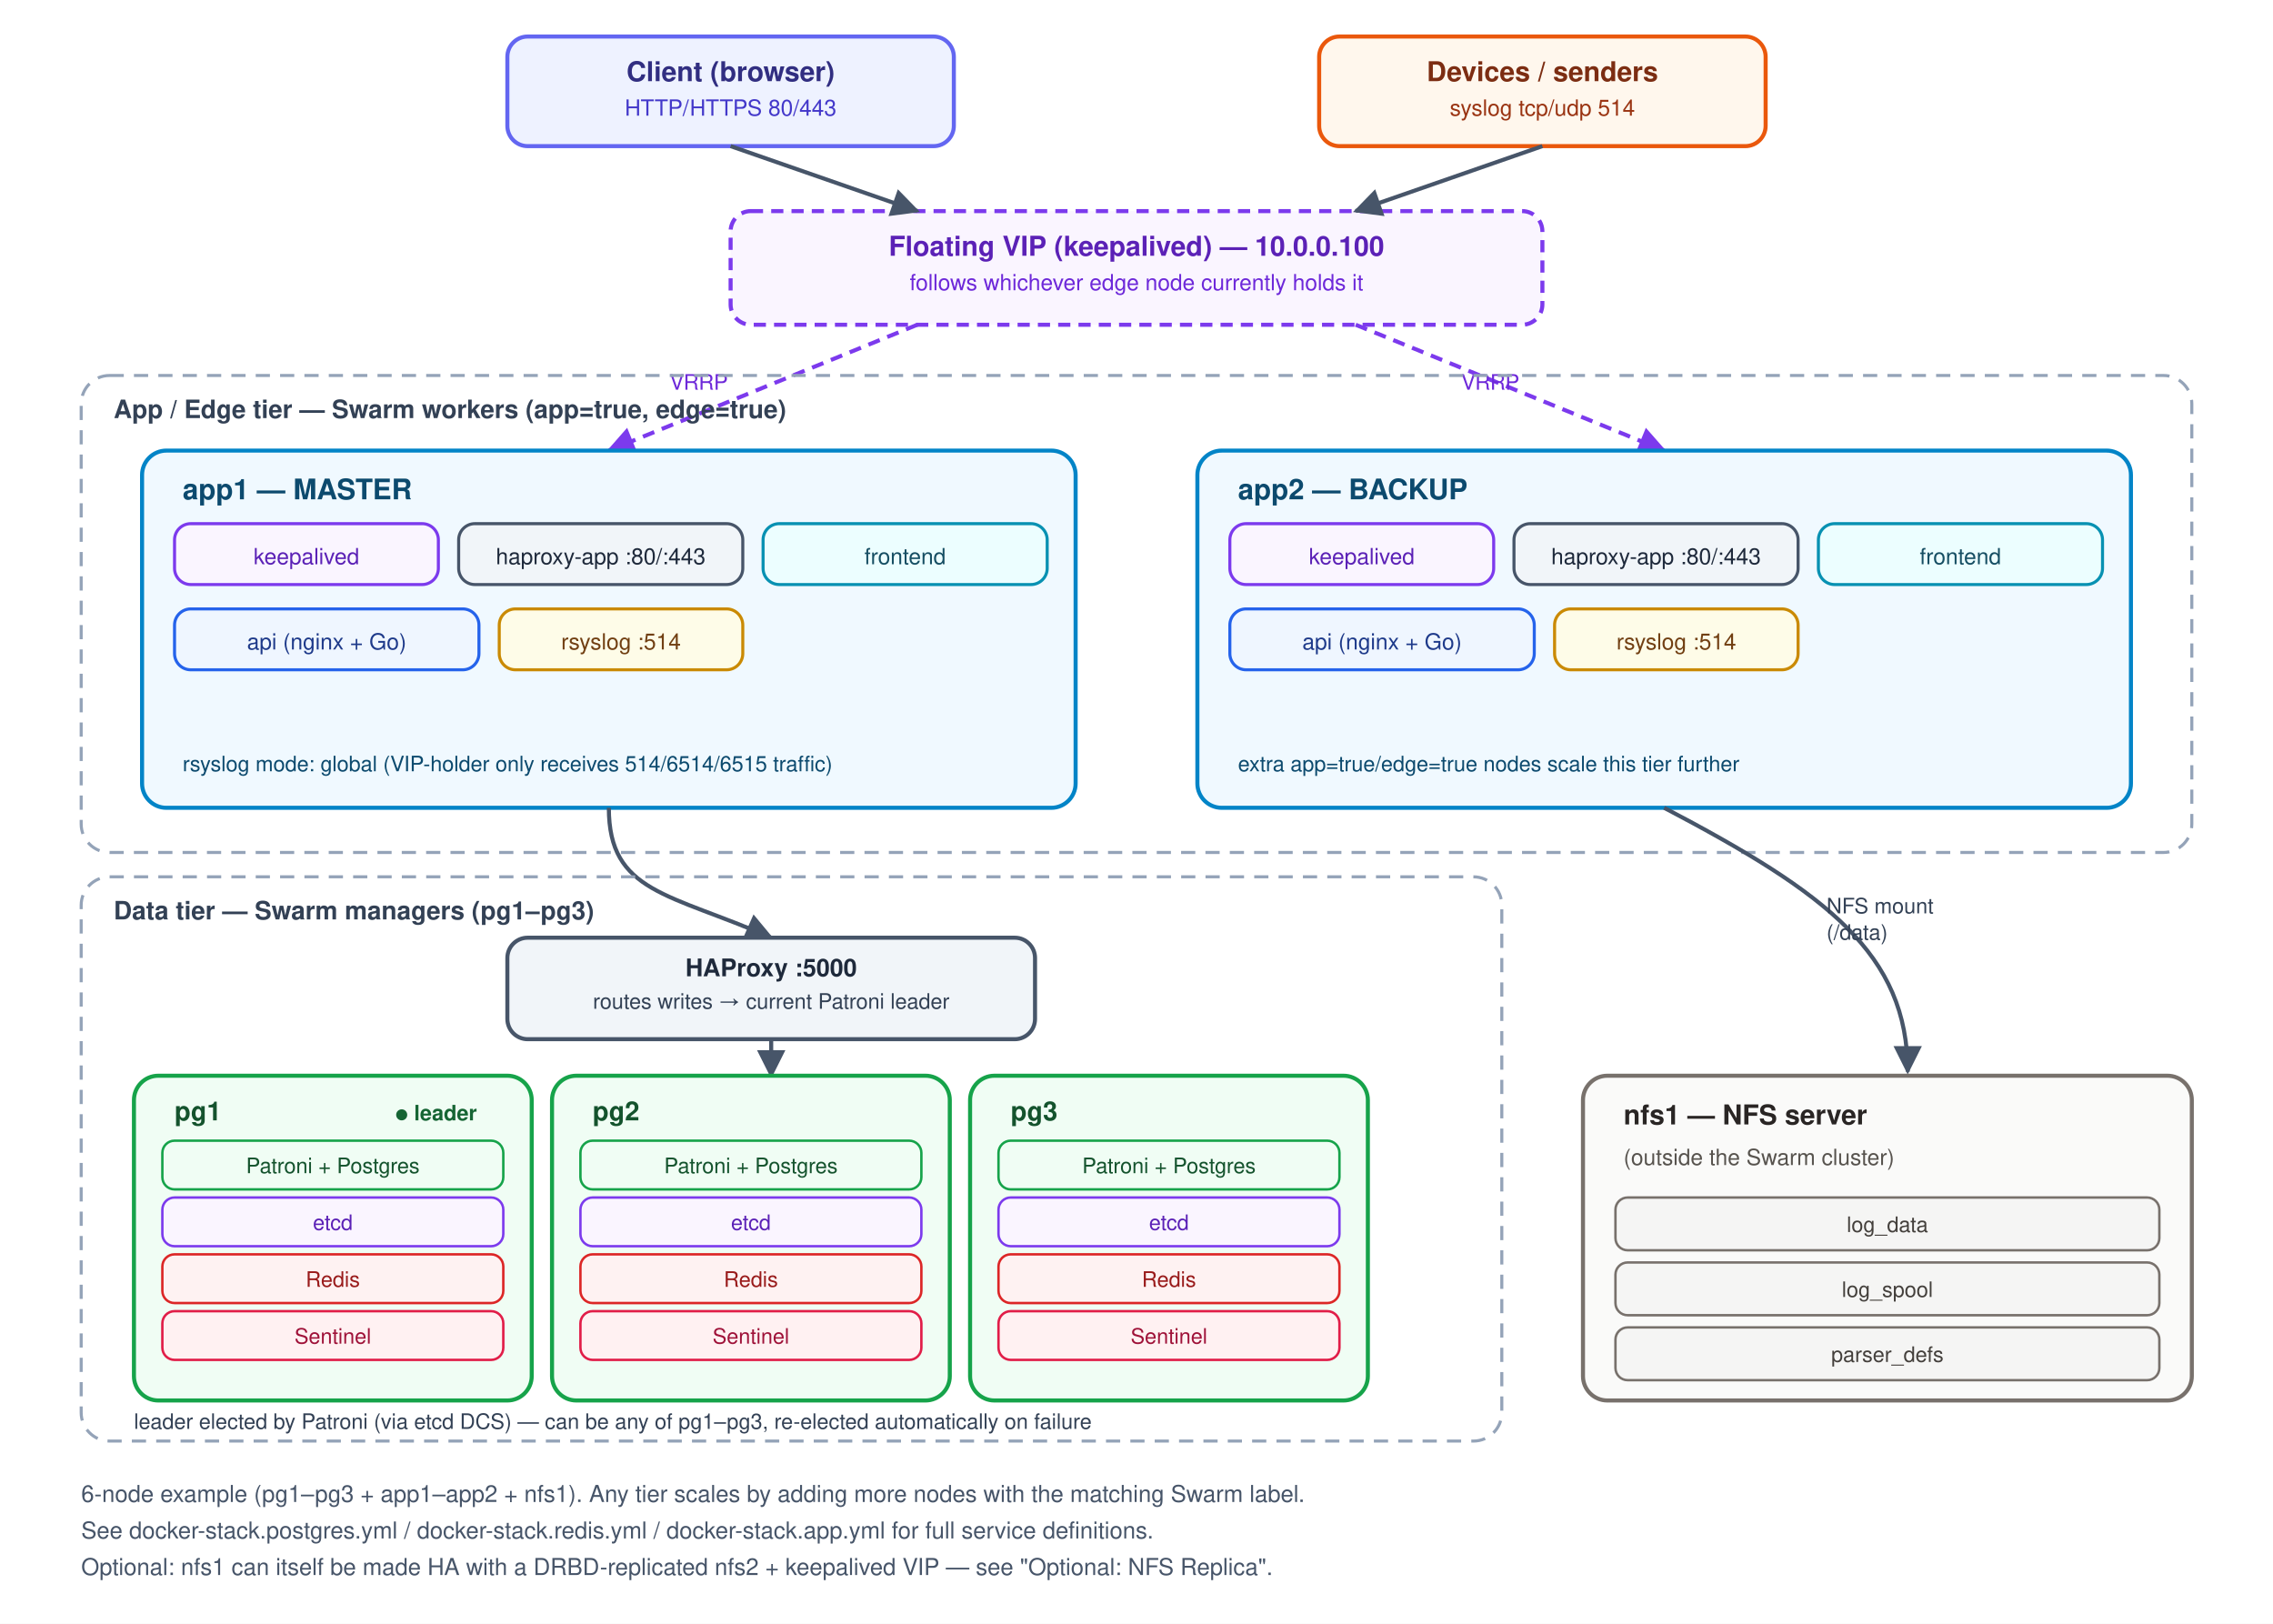
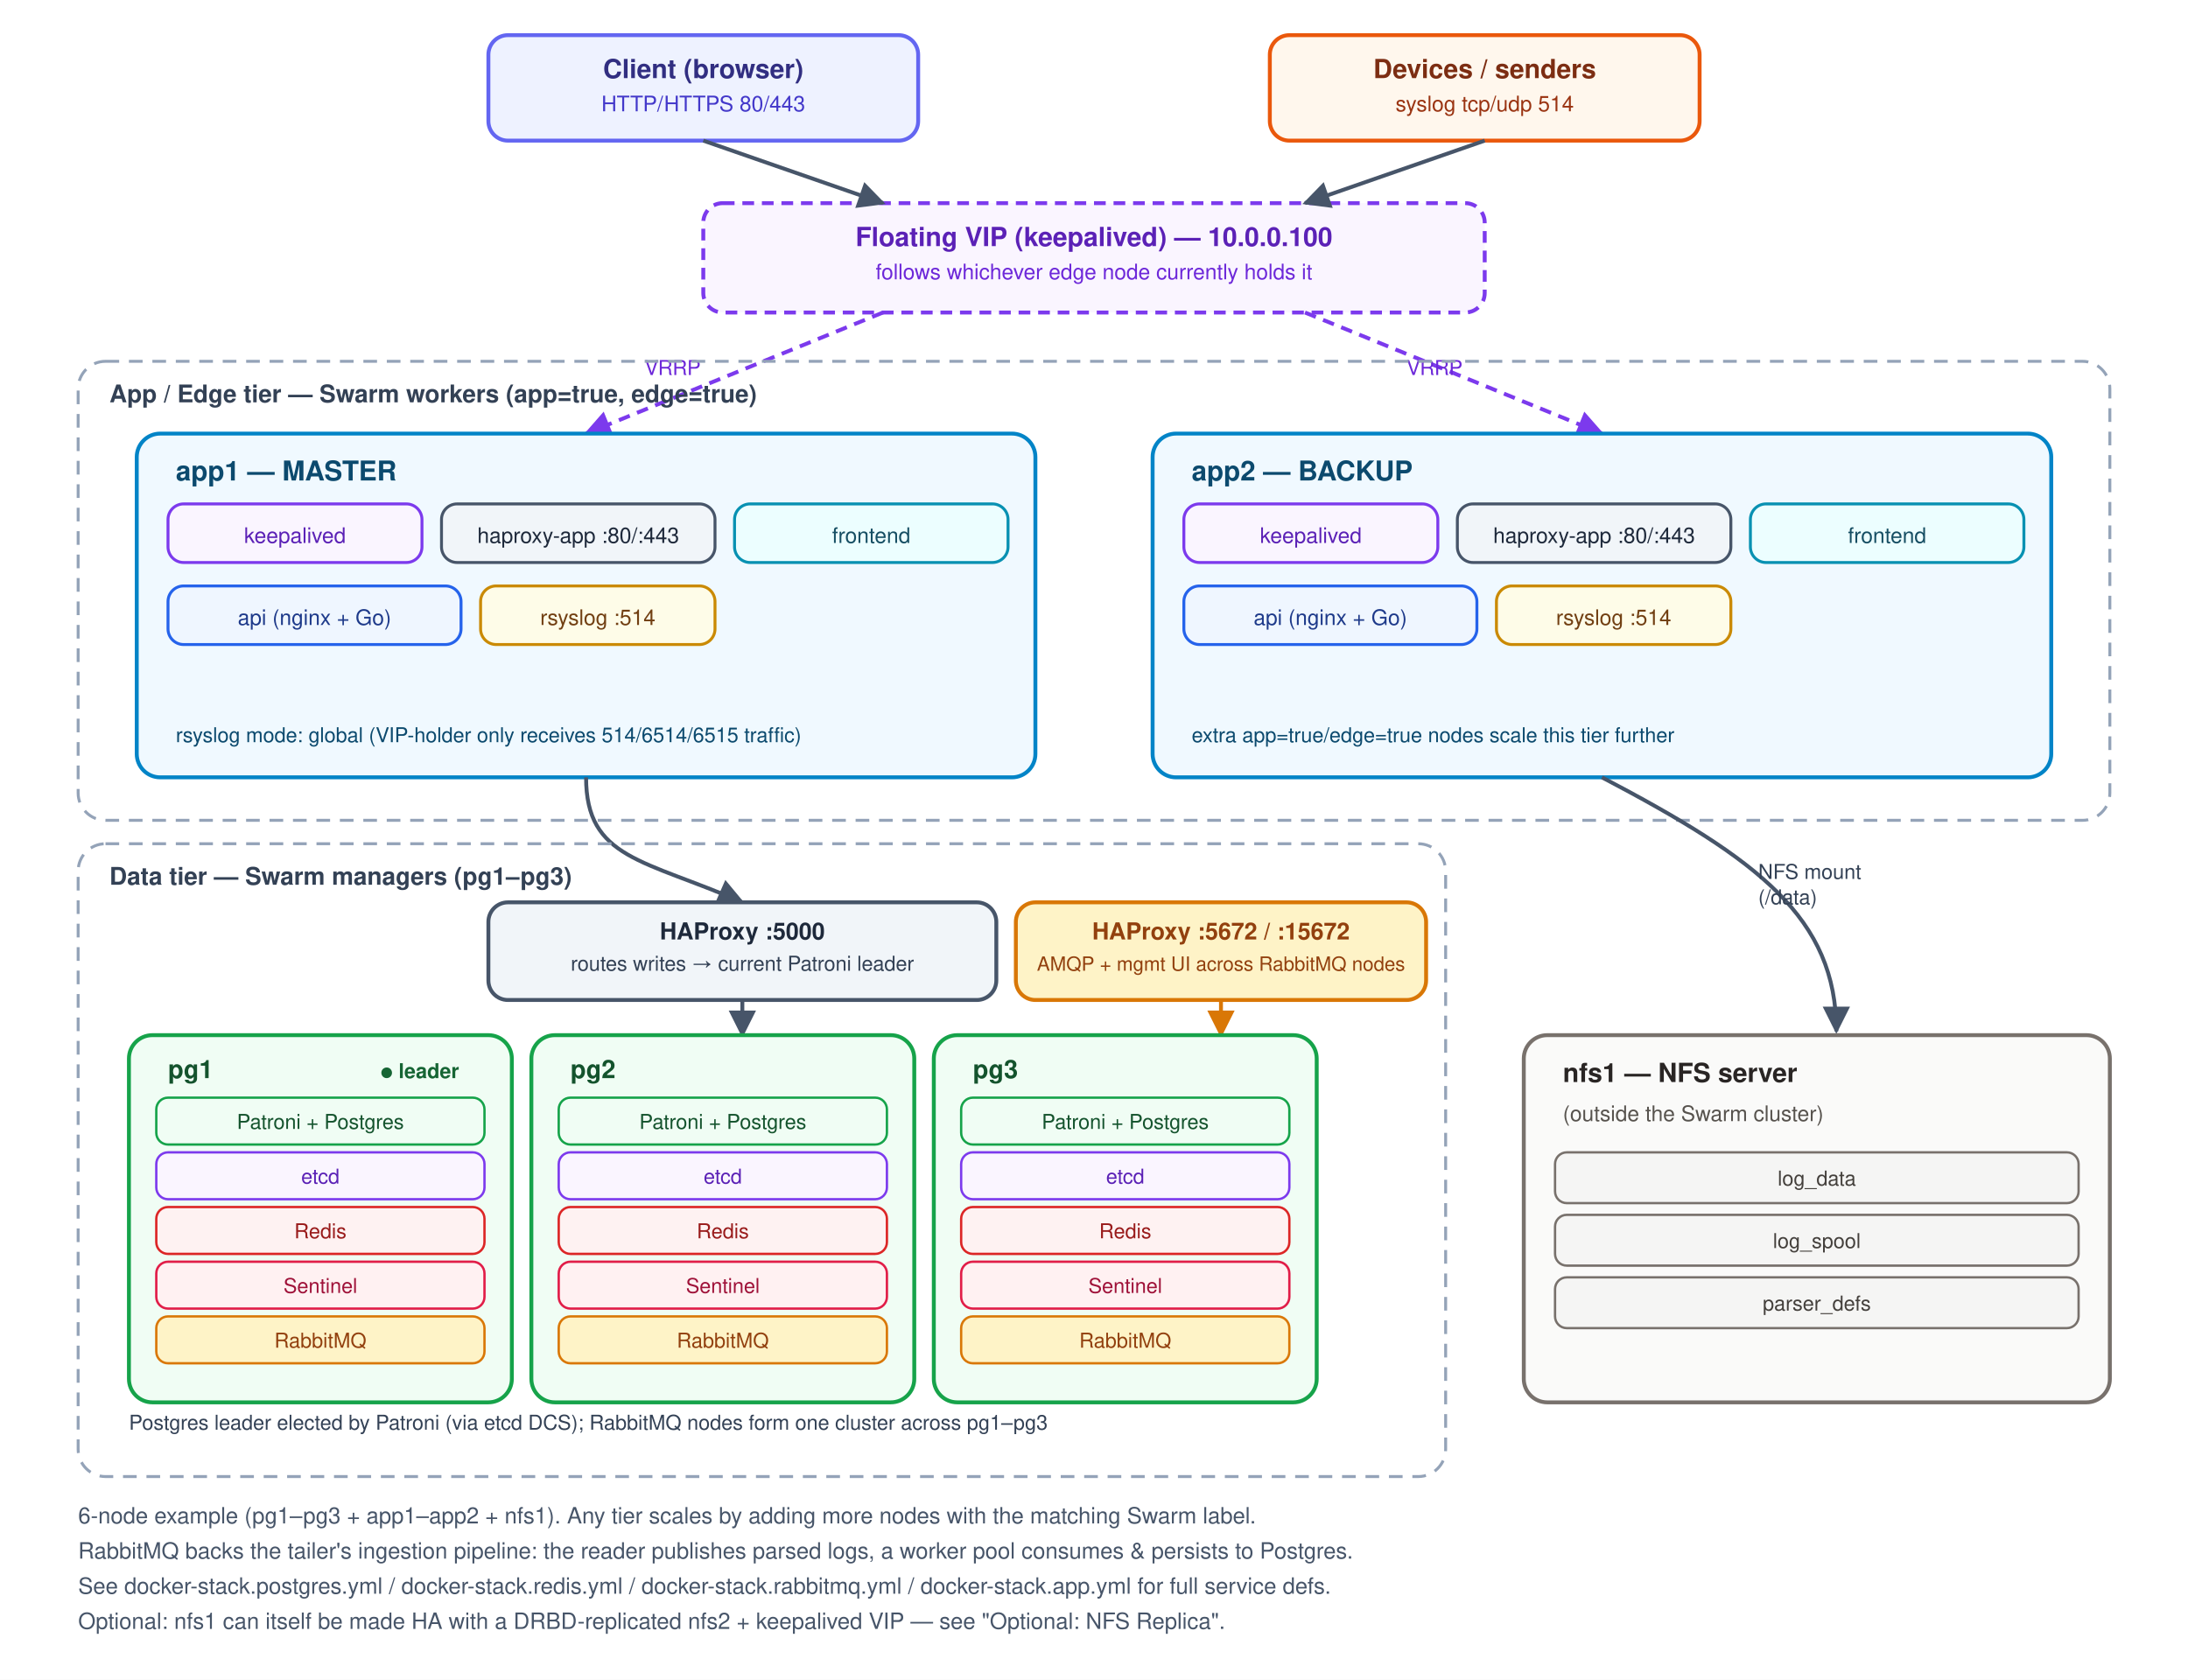
- <svg xmlns="http://www.w3.org/2000/svg" viewBox="0 0 1120 800" font-family="'Segoe UI', Helvetica, Arial, sans-serif">
+ <svg xmlns="http://www.w3.org/2000/svg" viewBox="0 0 1120 860" font-family="'Segoe UI', Helvetica, Arial, sans-serif">
  <defs>
    <marker id="arrow" viewBox="0 0 10 10" refX="9" refY="5" markerWidth="7" markerHeight="7" orient="auto-start-reverse">
      <path d="M0,0 L10,5 L0,10 z" fill="#475569" />
    </marker>
    <marker id="arrowDash" viewBox="0 0 10 10" refX="9" refY="5" markerWidth="7" markerHeight="7" orient="auto-start-reverse">
      <path d="M0,0 L10,5 L0,10 z" fill="#7c3aed" />
    </marker>
+     <marker id="arrowAmber" viewBox="0 0 10 10" refX="9" refY="5" markerWidth="7" markerHeight="7" orient="auto-start-reverse">
+       <path d="M0,0 L10,5 L0,10 z" fill="#d97706" />
+     </marker>
  </defs>
-   <rect x="0" y="0" width="1120" height="800" fill="#ffffff" />
+   <rect x="0" y="0" width="1120" height="860" fill="#ffffff" />
  <rect x="250" y="18" width="220" height="54" rx="10" fill="#eef2ff" stroke="#6366f1" stroke-width="2" />
  <text x="360" y="40" text-anchor="middle" font-size="13.5" font-weight="600" fill="#312e81">Client (browser)</text>
  <text x="360" y="57" text-anchor="middle" font-size="11" fill="#4338ca">HTTP/HTTPS 80/443</text>
  <rect x="650" y="18" width="220" height="54" rx="10" fill="#fff7ed" stroke="#ea580c" stroke-width="2" />
  <text x="760" y="40" text-anchor="middle" font-size="13.5" font-weight="600" fill="#7c2d12">Devices / senders</text>
  <text x="760" y="57" text-anchor="middle" font-size="11" fill="#9a3412">syslog tcp/udp 514</text>
  <rect x="360" y="104" width="400" height="56" rx="10" fill="#faf5ff" stroke="#7c3aed" stroke-width="2" stroke-dasharray="6,4" />
  <text x="560" y="126" text-anchor="middle" font-size="13.5" font-weight="600" fill="#5b21b6">Floating VIP (keepalived) — 10.0.0.100</text>
  <text x="560" y="143" text-anchor="middle" font-size="11" fill="#6d28d9">follows whichever edge node currently holds it</text>
  <line x1="360" y1="72" x2="452" y2="104" stroke="#475569" stroke-width="2" marker-end="url(#arrow)" />
  <line x1="760" y1="72" x2="668" y2="104" stroke="#475569" stroke-width="2" marker-end="url(#arrow)" />
  <line x1="452" y1="160" x2="300" y2="222" stroke="#7c3aed" stroke-width="2" stroke-dasharray="6,4" marker-end="url(#arrowDash)" />
  <text x="330" y="192" font-size="10.5" fill="#6d28d9">VRRP</text>
  <line x1="668" y1="160" x2="820" y2="222" stroke="#7c3aed" stroke-width="2" stroke-dasharray="6,4" marker-end="url(#arrowDash)" />
  <text x="720" y="192" font-size="10.5" fill="#6d28d9">VRRP</text>
  <rect x="40" y="185" width="1040" height="235" rx="14" fill="none" stroke="#94a3b8" stroke-width="1.5" stroke-dasharray="7,5" />
  <text x="56" y="206" font-size="12.5" font-weight="600" fill="#334155">App / Edge tier — Swarm workers (app=true, edge=true)</text>
  <rect x="70" y="222" width="460" height="176" rx="12" fill="#f0f9ff" stroke="#0284c7" stroke-width="2" />
  <text x="90" y="246" font-size="14" font-weight="700" fill="#0c4a6e">app1 — MASTER</text>
  <rect x="86" y="258" width="130" height="30" rx="8" fill="#faf5ff" stroke="#7c3aed" stroke-width="1.5" />
  <text x="151" y="278" text-anchor="middle" font-size="11" fill="#5b21b6">keepalived</text>
  <rect x="226" y="258" width="140" height="30" rx="8" fill="#f1f5f9" stroke="#475569" stroke-width="1.5" />
  <text x="296" y="278" text-anchor="middle" font-size="11" fill="#1e293b">haproxy-app :80/:443</text>
  <rect x="376" y="258" width="140" height="30" rx="8" fill="#ecfeff" stroke="#0891b2" stroke-width="1.5" />
  <text x="446" y="278" text-anchor="middle" font-size="11" fill="#164e63">frontend</text>
  <rect x="86" y="300" width="150" height="30" rx="8" fill="#eff6ff" stroke="#2563eb" stroke-width="1.5" />
  <text x="161" y="320" text-anchor="middle" font-size="11" fill="#1e3a8a">api (nginx + Go)</text>
  <rect x="246" y="300" width="120" height="30" rx="8" fill="#fefce8" stroke="#ca8a04" stroke-width="1.5" />
  <text x="306" y="320" text-anchor="middle" font-size="11" fill="#713f12">rsyslog :514</text>
  <text x="90" y="380" font-size="10.5" fill="#0c4a6e">rsyslog mode: global (VIP-holder only receives 514/6514/6515 traffic)</text>
  <rect x="590" y="222" width="460" height="176" rx="12" fill="#f0f9ff" stroke="#0284c7" stroke-width="2" />
  <text x="610" y="246" font-size="14" font-weight="700" fill="#0c4a6e">app2 — BACKUP</text>
  <rect x="606" y="258" width="130" height="30" rx="8" fill="#faf5ff" stroke="#7c3aed" stroke-width="1.5" />
  <text x="671" y="278" text-anchor="middle" font-size="11" fill="#5b21b6">keepalived</text>
  <rect x="746" y="258" width="140" height="30" rx="8" fill="#f1f5f9" stroke="#475569" stroke-width="1.5" />
  <text x="816" y="278" text-anchor="middle" font-size="11" fill="#1e293b">haproxy-app :80/:443</text>
  <rect x="896" y="258" width="140" height="30" rx="8" fill="#ecfeff" stroke="#0891b2" stroke-width="1.5" />
  <text x="966" y="278" text-anchor="middle" font-size="11" fill="#164e63">frontend</text>
  <rect x="606" y="300" width="150" height="30" rx="8" fill="#eff6ff" stroke="#2563eb" stroke-width="1.5" />
  <text x="681" y="320" text-anchor="middle" font-size="11" fill="#1e3a8a">api (nginx + Go)</text>
  <rect x="766" y="300" width="120" height="30" rx="8" fill="#fefce8" stroke="#ca8a04" stroke-width="1.5" />
  <text x="826" y="320" text-anchor="middle" font-size="11" fill="#713f12">rsyslog :514</text>
  <text x="610" y="380" font-size="10.5" fill="#0c4a6e">extra app=true/edge=true nodes scale this tier further</text>
  <path d="M300 398 C 300 440, 330 440, 380 462" stroke="#475569" stroke-width="2" fill="none" marker-end="url(#arrow)" />
  <path d="M820 398 C 900 440, 940 470, 940 528" stroke="#475569" stroke-width="2" fill="none" marker-end="url(#arrow)" />
  <text x="900" y="450" font-size="10.5" fill="#334155">NFS mount</text>
  <text x="900" y="463" font-size="10.5" fill="#334155">(/data)</text>
-   <rect x="40" y="432" width="700" height="278" rx="14" fill="none" stroke="#94a3b8" stroke-width="1.5" stroke-dasharray="7,5" />
+   <rect x="40" y="432" width="700" height="324" rx="14" fill="none" stroke="#94a3b8" stroke-width="1.5" stroke-dasharray="7,5" />
  <text x="56" y="453" font-size="12.5" font-weight="600" fill="#334155">Data tier — Swarm managers (pg1–pg3)</text>
  <rect x="250" y="462" width="260" height="50" rx="10" fill="#f1f5f9" stroke="#475569" stroke-width="2" />
  <text x="380" y="481" text-anchor="middle" font-size="12" font-weight="600" fill="#1e293b">HAProxy :5000</text>
  <text x="380" y="497" text-anchor="middle" font-size="10.5" fill="#334155">routes writes → current Patroni leader</text>
  <line x1="380" y1="512" x2="380" y2="530" stroke="#475569" stroke-width="2" marker-end="url(#arrow)" />
-   <rect x="66" y="530" width="196" height="160" rx="12" fill="#f0fdf4" stroke="#16a34a" stroke-width="2" />
+   <rect x="520" y="462" width="210" height="50" rx="10" fill="#fef3c7" stroke="#d97706" stroke-width="2" />
+   <text x="625" y="481" text-anchor="middle" font-size="12" font-weight="600" fill="#92400e">HAProxy :5672 / :15672</text>
+   <text x="625" y="497" text-anchor="middle" font-size="10" fill="#92400e">AMQP + mgmt UI across RabbitMQ nodes</text>
+   <line x1="625" y1="512" x2="625" y2="530" stroke="#d97706" stroke-width="2" marker-end="url(#arrowAmber)" />
+   <rect x="66" y="530" width="196" height="188" rx="12" fill="#f0fdf4" stroke="#16a34a" stroke-width="2" />
  <text x="86" y="552" font-size="13" font-weight="700" fill="#14532d">pg1</text>
  <text x="235" y="552" text-anchor="end" font-size="10.5" font-weight="600" fill="#166534">● leader</text>
  <rect x="80" y="562" width="168" height="24" rx="6" fill="#f0fdf4" stroke="#16a34a" stroke-width="1.2" />
  <text x="164" y="578" text-anchor="middle" font-size="10.5" fill="#14532d">Patroni + Postgres</text>
  <rect x="80" y="590" width="168" height="24" rx="6" fill="#faf5ff" stroke="#7c3aed" stroke-width="1.2" />
  <text x="164" y="606" text-anchor="middle" font-size="10.5" fill="#5b21b6">etcd</text>
  <rect x="80" y="618" width="168" height="24" rx="6" fill="#fef2f2" stroke="#dc2626" stroke-width="1.2" />
  <text x="164" y="634" text-anchor="middle" font-size="10.5" fill="#991b1b">Redis</text>
  <rect x="80" y="646" width="168" height="24" rx="6" fill="#fff1f2" stroke="#e11d48" stroke-width="1.2" />
  <text x="164" y="662" text-anchor="middle" font-size="10.5" fill="#9f1239">Sentinel</text>
-   <rect x="272" y="530" width="196" height="160" rx="12" fill="#f0fdf4" stroke="#16a34a" stroke-width="2" />
+   <rect x="80" y="674" width="168" height="24" rx="6" fill="#fef3c7" stroke="#d97706" stroke-width="1.2" />
+   <text x="164" y="690" text-anchor="middle" font-size="10.5" fill="#92400e">RabbitMQ</text>
+   <rect x="272" y="530" width="196" height="188" rx="12" fill="#f0fdf4" stroke="#16a34a" stroke-width="2" />
  <text x="292" y="552" font-size="13" font-weight="700" fill="#14532d">pg2</text>
  <rect x="286" y="562" width="168" height="24" rx="6" fill="#f0fdf4" stroke="#16a34a" stroke-width="1.2" />
  <text x="370" y="578" text-anchor="middle" font-size="10.5" fill="#14532d">Patroni + Postgres</text>
  <rect x="286" y="590" width="168" height="24" rx="6" fill="#faf5ff" stroke="#7c3aed" stroke-width="1.2" />
  <text x="370" y="606" text-anchor="middle" font-size="10.5" fill="#5b21b6">etcd</text>
  <rect x="286" y="618" width="168" height="24" rx="6" fill="#fef2f2" stroke="#dc2626" stroke-width="1.2" />
  <text x="370" y="634" text-anchor="middle" font-size="10.5" fill="#991b1b">Redis</text>
  <rect x="286" y="646" width="168" height="24" rx="6" fill="#fff1f2" stroke="#e11d48" stroke-width="1.2" />
  <text x="370" y="662" text-anchor="middle" font-size="10.5" fill="#9f1239">Sentinel</text>
-   <rect x="478" y="530" width="196" height="160" rx="12" fill="#f0fdf4" stroke="#16a34a" stroke-width="2" />
+   <rect x="286" y="674" width="168" height="24" rx="6" fill="#fef3c7" stroke="#d97706" stroke-width="1.2" />
+   <text x="370" y="690" text-anchor="middle" font-size="10.5" fill="#92400e">RabbitMQ</text>
+   <rect x="478" y="530" width="196" height="188" rx="12" fill="#f0fdf4" stroke="#16a34a" stroke-width="2" />
  <text x="498" y="552" font-size="13" font-weight="700" fill="#14532d">pg3</text>
  <rect x="492" y="562" width="168" height="24" rx="6" fill="#f0fdf4" stroke="#16a34a" stroke-width="1.2" />
  <text x="576" y="578" text-anchor="middle" font-size="10.5" fill="#14532d">Patroni + Postgres</text>
  <rect x="492" y="590" width="168" height="24" rx="6" fill="#faf5ff" stroke="#7c3aed" stroke-width="1.2" />
  <text x="576" y="606" text-anchor="middle" font-size="10.5" fill="#5b21b6">etcd</text>
  <rect x="492" y="618" width="168" height="24" rx="6" fill="#fef2f2" stroke="#dc2626" stroke-width="1.2" />
  <text x="576" y="634" text-anchor="middle" font-size="10.5" fill="#991b1b">Redis</text>
  <rect x="492" y="646" width="168" height="24" rx="6" fill="#fff1f2" stroke="#e11d48" stroke-width="1.2" />
  <text x="576" y="662" text-anchor="middle" font-size="10.5" fill="#9f1239">Sentinel</text>
-   <text x="66" y="704" font-size="10.5" fill="#334155">leader elected by Patroni (via etcd DCS) — can be any of pg1–pg3, re-elected automatically on failure</text>
-   <rect x="780" y="530" width="300" height="160" rx="12" fill="#fafaf9" stroke="#78716c" stroke-width="2" />
+   <rect x="492" y="674" width="168" height="24" rx="6" fill="#fef3c7" stroke="#d97706" stroke-width="1.2" />
+   <text x="576" y="690" text-anchor="middle" font-size="10.5" fill="#92400e">RabbitMQ</text>
+   <text x="66" y="732" font-size="10.5" fill="#334155">Postgres leader elected by Patroni (via etcd DCS); RabbitMQ nodes form one cluster across pg1–pg3</text>
+   <rect x="780" y="530" width="300" height="188" rx="12" fill="#fafaf9" stroke="#78716c" stroke-width="2" />
  <text x="800" y="554" font-size="13.5" font-weight="700" fill="#292524">nfs1 — NFS server</text>
  <text x="800" y="574" font-size="11" fill="#57534e">(outside the Swarm cluster)</text>
  <rect x="796" y="590" width="268" height="26" rx="6" fill="#f5f5f4" stroke="#78716c" stroke-width="1.2" />
  <text x="930" y="607" text-anchor="middle" font-size="10.5" fill="#44403c">log_data</text>
  <rect x="796" y="622" width="268" height="26" rx="6" fill="#f5f5f4" stroke="#78716c" stroke-width="1.2" />
  <text x="930" y="639" text-anchor="middle" font-size="10.5" fill="#44403c">log_spool</text>
  <rect x="796" y="654" width="268" height="26" rx="6" fill="#f5f5f4" stroke="#78716c" stroke-width="1.2" />
  <text x="930" y="671" text-anchor="middle" font-size="10.5" fill="#44403c">parser_defs</text>
-   <text x="40" y="740" font-size="11.5" fill="#475569">6-node example (pg1–pg3 + app1–app2 + nfs1). Any tier scales by adding more nodes with the matching Swarm label.</text>
-   <text x="40" y="758" font-size="11.5" fill="#475569">See docker-stack.postgres.yml / docker-stack.redis.yml / docker-stack.app.yml for full service definitions.</text>
-   <text x="40" y="776" font-size="11.5" fill="#475569">Optional: nfs1 can itself be made HA with a DRBD-replicated nfs2 + keepalived VIP — see "Optional: NFS Replica".</text>
+   <text x="40" y="780" font-size="11.5" fill="#475569">6-node example (pg1–pg3 + app1–app2 + nfs1). Any tier scales by adding more nodes with the matching Swarm label.</text>
+   <text x="40" y="798" font-size="11.5" fill="#475569">RabbitMQ backs the tailer's ingestion pipeline: the reader publishes parsed logs, a worker pool consumes &amp; persists to Postgres.</text>
+   <text x="40" y="816" font-size="11.5" fill="#475569">See docker-stack.postgres.yml / docker-stack.redis.yml / docker-stack.rabbitmq.yml / docker-stack.app.yml for full service defs.</text>
+   <text x="40" y="834" font-size="11.5" fill="#475569">Optional: nfs1 can itself be made HA with a DRBD-replicated nfs2 + keepalived VIP — see "Optional: NFS Replica".</text>
</svg>
